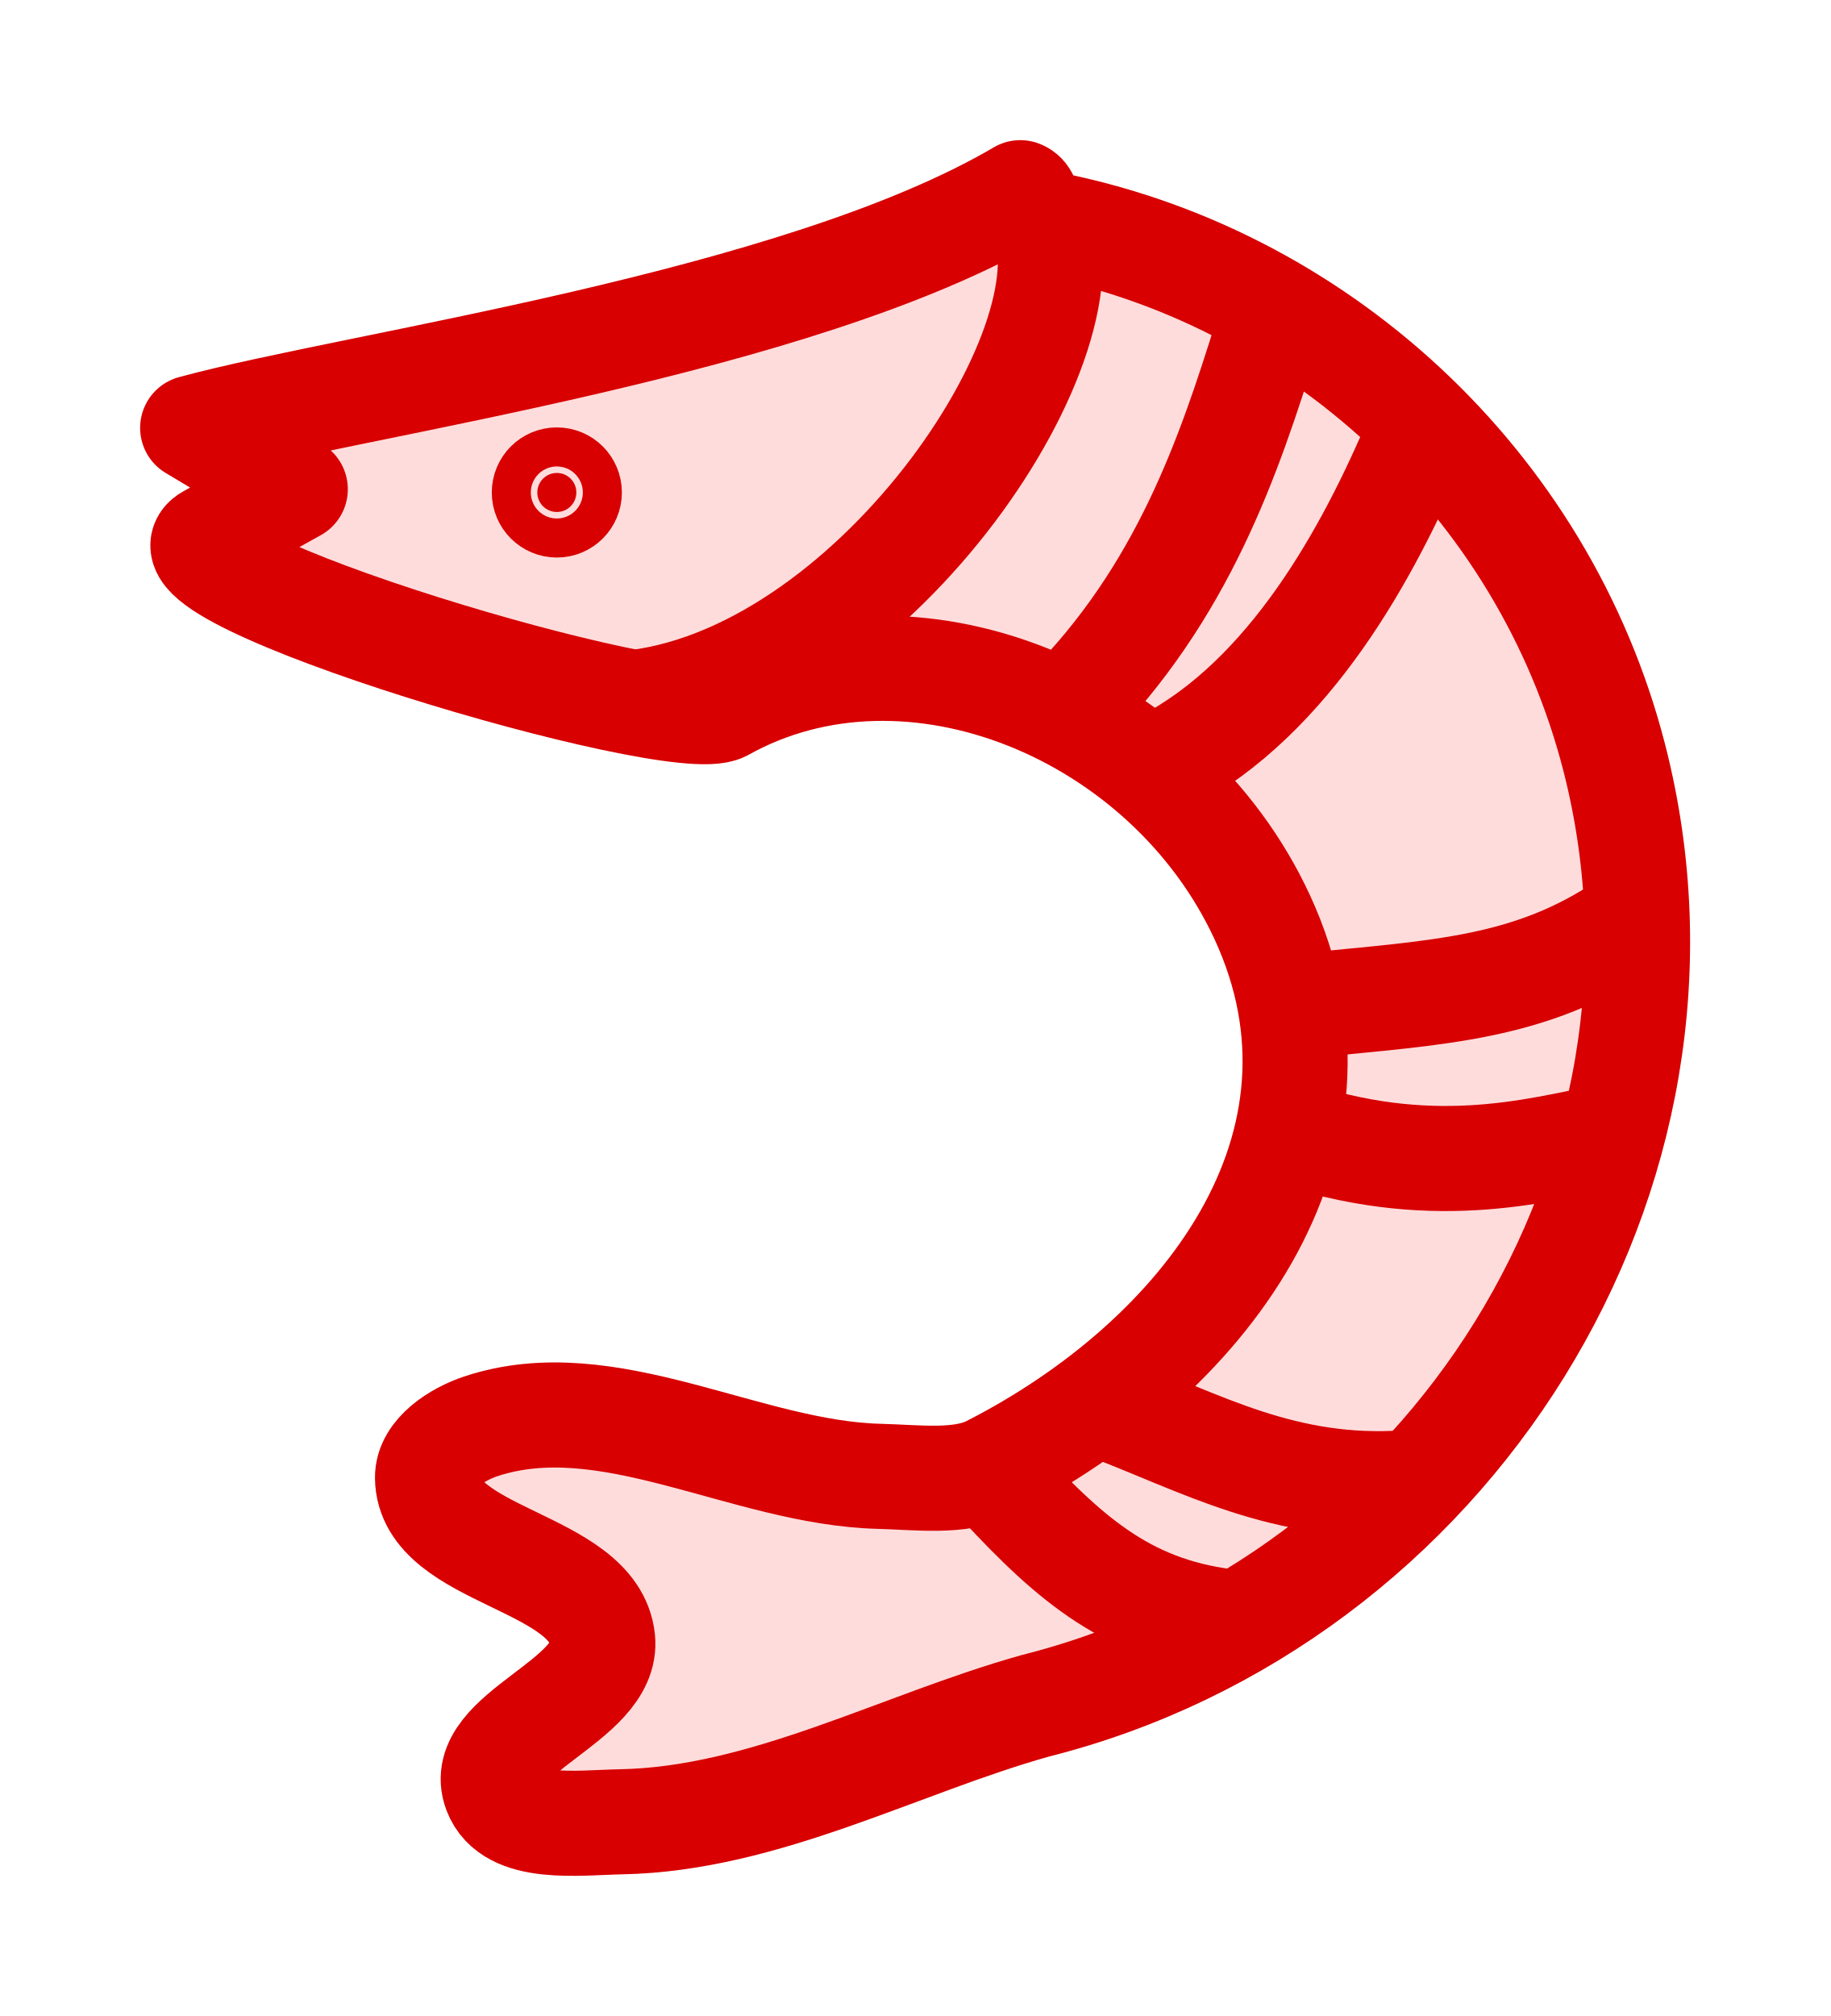
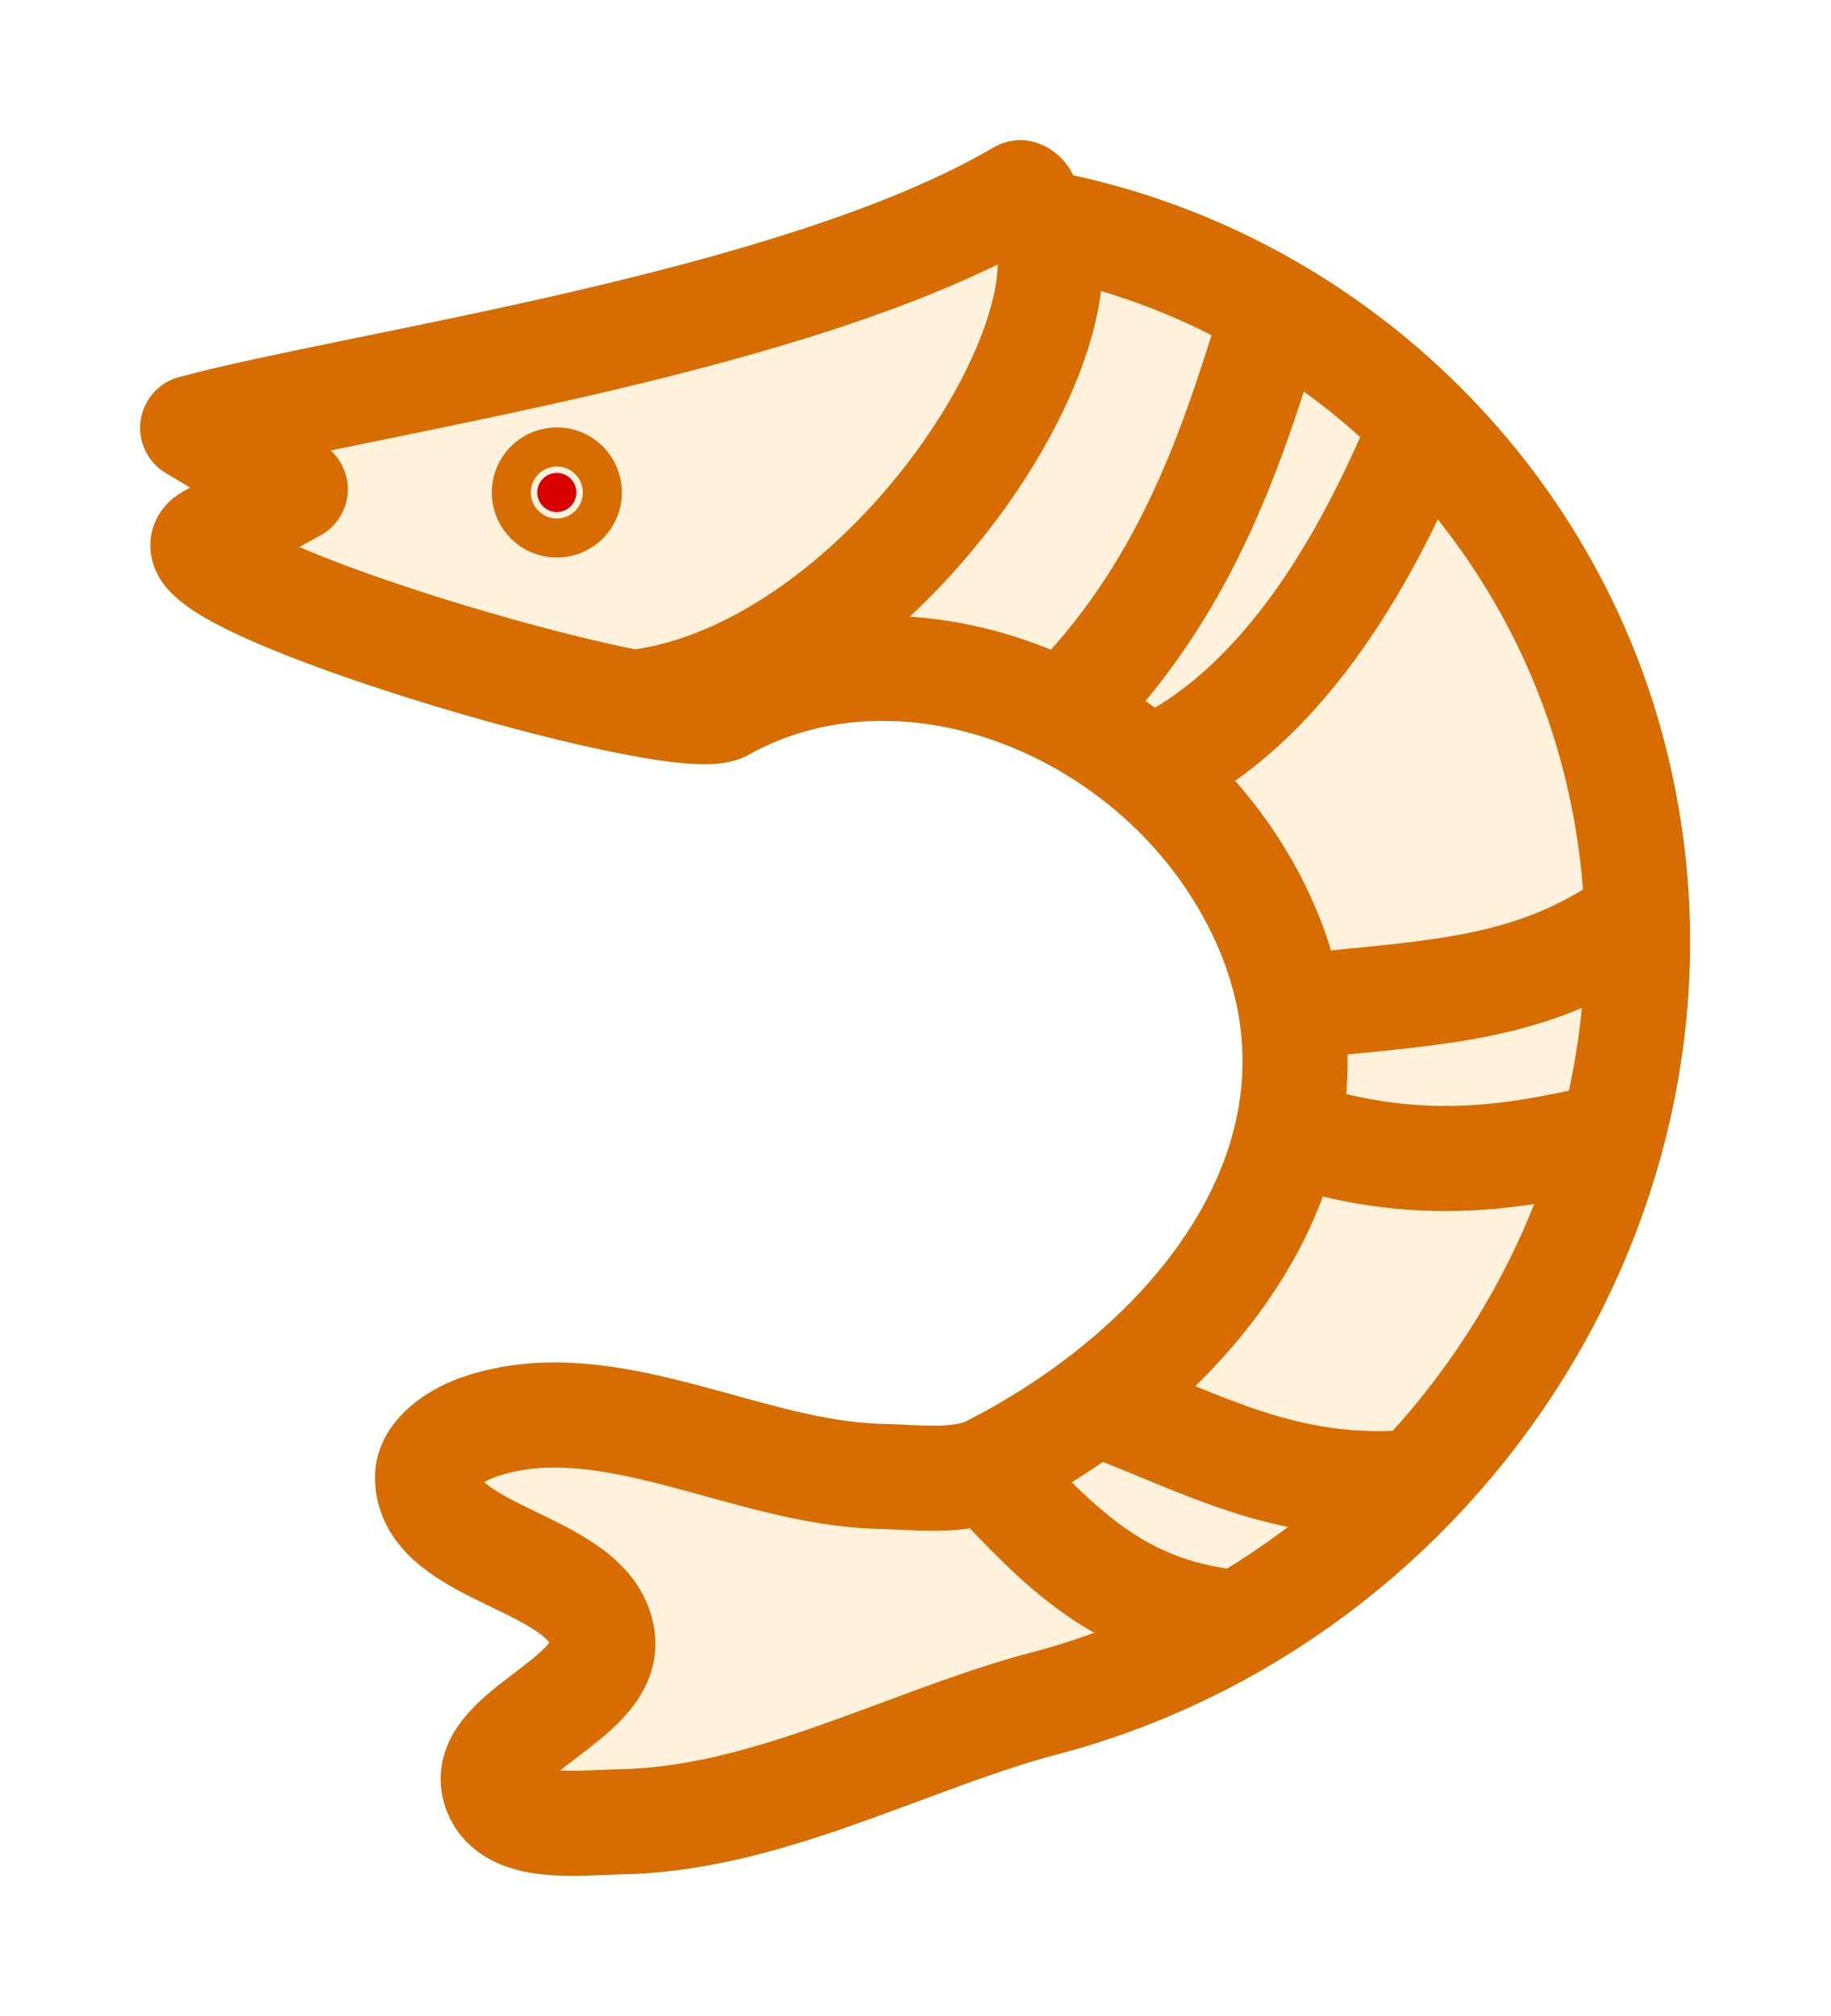
<svg xmlns="http://www.w3.org/2000/svg" width="261.238" height="287.704" id="svg2" version="1.1">
  <defs id="defs4" />
  <g id="layer1" transform="translate(-171.9487,-283.51)">
-     <path style="fill:#ffdcdc;stroke:#d80000;stroke-width:15;stroke-linecap:butt;stroke-linejoin:round;stroke-miterlimit:4;stroke-opacity:1;stroke-dasharray:none;fill-opacity:1" d="m 199.449,344.571 c 23.423,-6.359 86.21,-14.784 118.137,-33.561 1.708,0.65 0.637,3.838 3.366,4.329 38.675,7.289 71.298,36.923 81.403,76.273 15.296,59.565 -23.744,120.504 -82.613,135.331 -19.35,5.415 -38.66,16.166 -59.122,16.555 -6.145,0.117 -15.756,1.455 -17.93,-4.293 -3.132,-8.281 16.214,-12.925 15.275,-21.729 -1.203,-11.276 -24.864,-11.739 -24.994,-23.078 -0.04,-3.512 4.244,-6.212 7.576,-7.324 18.14,-6.051 37.808,6.654 56.925,7.124 5.285,0.13 11.54,0.987 15.816,-1.194 30.47,-15.539 53.88,-46.037 38.836,-78.584 -13.564,-29.345 -50.29,-44.663 -76.989,-29.736 -7.036,3.635 -83.224,-19.03 -73.346,-24.518 l 12.306,-6.837 z" id="path6128" />
-     <path style="fill:#3c3ba0;fill-opacity:1;stroke:#d80000;stroke-width:15;stroke-linecap:butt;stroke-linejoin:round;stroke-miterlimit:4;stroke-opacity:1;stroke-dasharray:none" d="m 348.31,515.062 c -15.094,-1.479 -23.507,-9.006 -33.33,-19.521 m 14.853,-11.268 c 13.542,5.111 25.383,12.047 42.849,10.839" id="path3791" />
-     <path style="fill:none;stroke:#d80000;stroke-width:15;stroke-linecap:butt;stroke-linejoin:round;stroke-miterlimit:4;stroke-opacity:1;stroke-dasharray:none" d="m 401.416,445.7 c -10.423,2.034 -25.464,6.337 -46.193,-0.865 m 3.582,-17.855 c 18.577,-1.857 31.622,-2.349 45.272,-11.578" id="path3795" />
-     <path id="path3815" d="m 374.333,345.723 c -7.04,16.717 -18.286,37.279 -36.096,46.581 m -11.039,-10.676 c 15.39,-17.049 21.284,-36.522 26.613,-53.739" style="fill:none;stroke:#d80000;stroke-width:15;stroke-linecap:butt;stroke-linejoin:round;stroke-miterlimit:4;stroke-opacity:1;stroke-dasharray:none" />
-     <path style="fill:none;stroke:#d80000;stroke-width:15;stroke-linecap:butt;stroke-linejoin:round;stroke-miterlimit:4;stroke-opacity:1;stroke-dasharray:none" d="m 320.357,313.791 c 8.921,17.064 -22.845,65.546 -57.53,69.939" id="path3874" />
-     <path style="fill:#d80000;stroke:#d80000;stroke-width:15;stroke-linecap:round;stroke-linejoin:round;stroke-miterlimit:4;stroke-opacity:1;stroke-dasharray:none;fill-opacity:1" id="path3876" d="m 247.857,353.791 c 0,1.775 -1.439,3.214 -3.214,3.214 -1.775,0 -3.214,-1.439 -3.214,-3.214 0,-1.775 1.439,-3.214 3.214,-3.214 1.775,0 3.214,1.439 3.214,3.214 z" transform="matrix(0.8666667,0,0,0.8666667,39.40476,47.1721)" />
+     <path style="fill:#fff1dc;stroke:#d76d00;stroke-width:15;stroke-linecap:butt;stroke-linejoin:round;stroke-miterlimit:4;stroke-opacity:1;stroke-dasharray:none;fill-opacity:1" d="m 199.449,344.571 c 23.423,-6.359 86.21,-14.784 118.137,-33.561 1.708,0.65 0.637,3.838 3.366,4.329 38.675,7.289 71.298,36.923 81.403,76.273 15.296,59.565 -23.744,120.504 -82.613,135.331 -19.35,5.415 -38.66,16.166 -59.122,16.555 -6.145,0.117 -15.756,1.455 -17.93,-4.293 -3.132,-8.281 16.214,-12.925 15.275,-21.729 -1.203,-11.276 -24.864,-11.739 -24.994,-23.078 -0.04,-3.512 4.244,-6.212 7.576,-7.324 18.14,-6.051 37.808,6.654 56.925,7.124 5.285,0.13 11.54,0.987 15.816,-1.194 30.47,-15.539 53.88,-46.037 38.836,-78.584 -13.564,-29.345 -50.29,-44.663 -76.989,-29.736 -7.036,3.635 -83.224,-19.03 -73.346,-24.518 l 12.306,-6.837 z" id="path6128" />
+     <path style="fill:#3c3ba0;fill-opacity:1;stroke:#d76d00;stroke-width:15;stroke-linecap:butt;stroke-linejoin:round;stroke-miterlimit:4;stroke-opacity:1;stroke-dasharray:none" d="m 348.31,515.062 c -15.094,-1.479 -23.507,-9.006 -33.33,-19.521 m 14.853,-11.268 c 13.542,5.111 25.383,12.047 42.849,10.839" id="path3791" />
+     <path style="fill:none;stroke:#d76d00;stroke-width:15;stroke-linecap:butt;stroke-linejoin:round;stroke-miterlimit:4;stroke-opacity:1;stroke-dasharray:none" d="m 401.416,445.7 c -10.423,2.034 -25.464,6.337 -46.193,-0.865 m 3.582,-17.855 c 18.577,-1.857 31.622,-2.349 45.272,-11.578" id="path3795" />
+     <path id="path3815" d="m 374.333,345.723 c -7.04,16.717 -18.286,37.279 -36.096,46.581 m -11.039,-10.676 c 15.39,-17.049 21.284,-36.522 26.613,-53.739" style="fill:none;stroke:#d76d00;stroke-width:15;stroke-linecap:butt;stroke-linejoin:round;stroke-miterlimit:4;stroke-opacity:1;stroke-dasharray:none" />
+     <path style="fill:none;stroke:#d76d00;stroke-width:15;stroke-linecap:butt;stroke-linejoin:round;stroke-miterlimit:4;stroke-opacity:1;stroke-dasharray:none" d="m 320.357,313.791 c 8.921,17.064 -22.845,65.546 -57.53,69.939" id="path3874" />
+     <path style="fill:#d80000;stroke:#d76d00;stroke-width:15;stroke-linecap:round;stroke-linejoin:round;stroke-miterlimit:4;stroke-opacity:1;stroke-dasharray:none;fill-opacity:1" id="path3876" d="m 247.857,353.791 c 0,1.775 -1.439,3.214 -3.214,3.214 -1.775,0 -3.214,-1.439 -3.214,-3.214 0,-1.775 1.439,-3.214 3.214,-3.214 1.775,0 3.214,1.439 3.214,3.214 z" transform="matrix(0.8666667,0,0,0.8666667,39.40476,47.1721)" />
  </g>
</svg>
